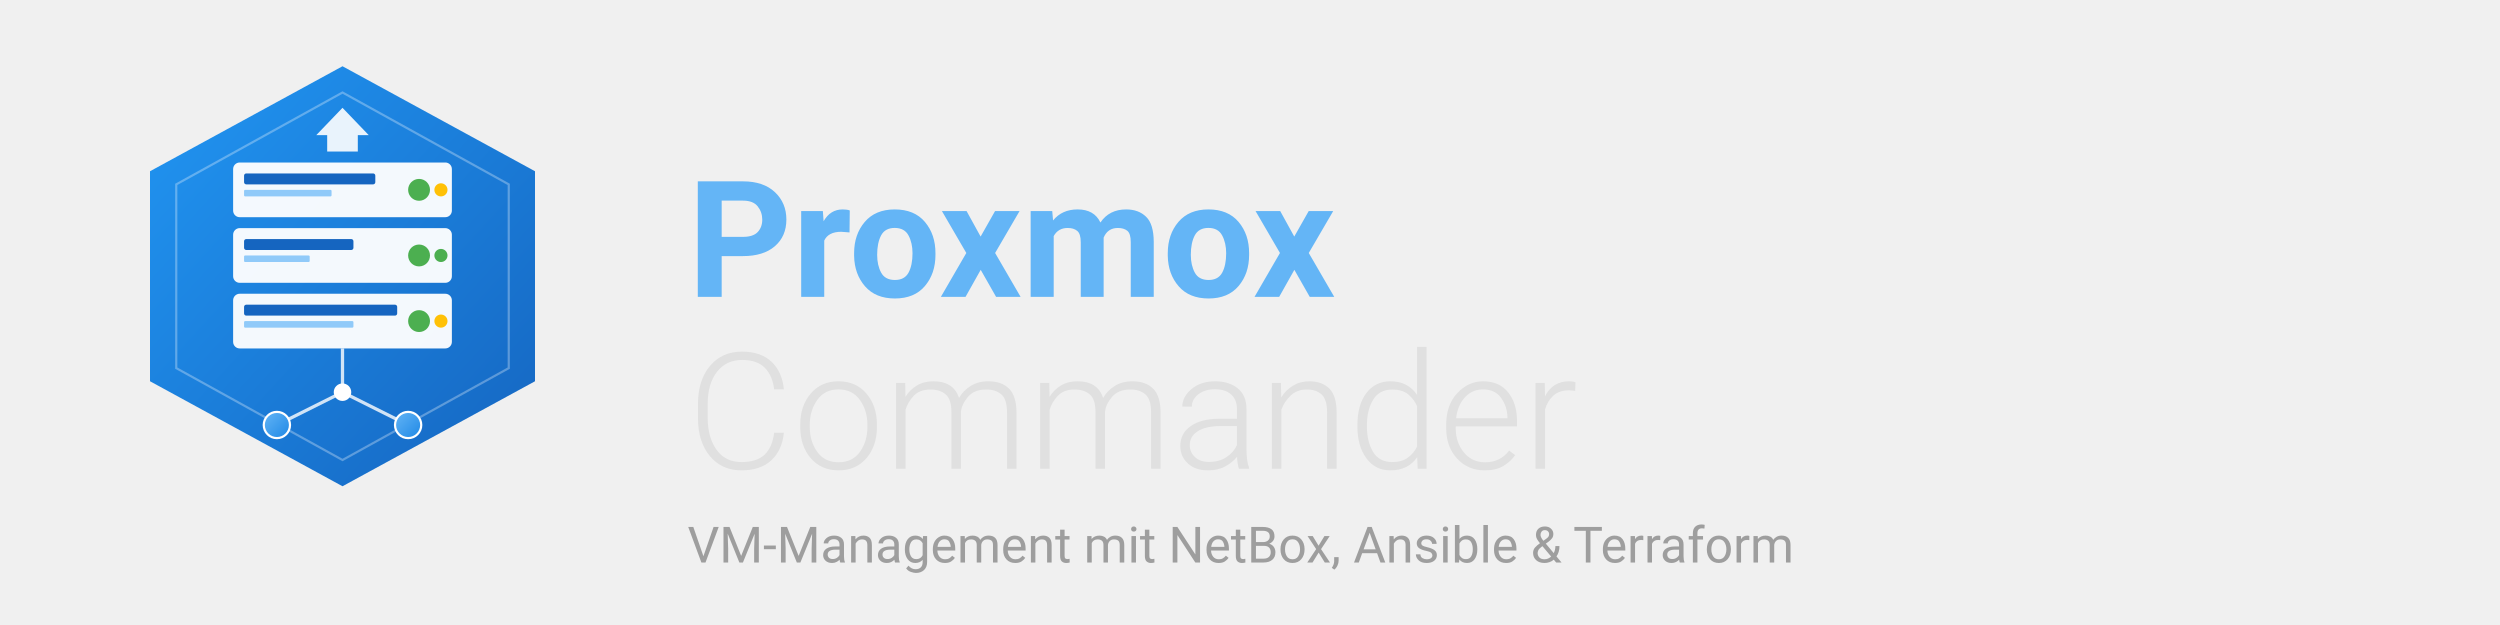
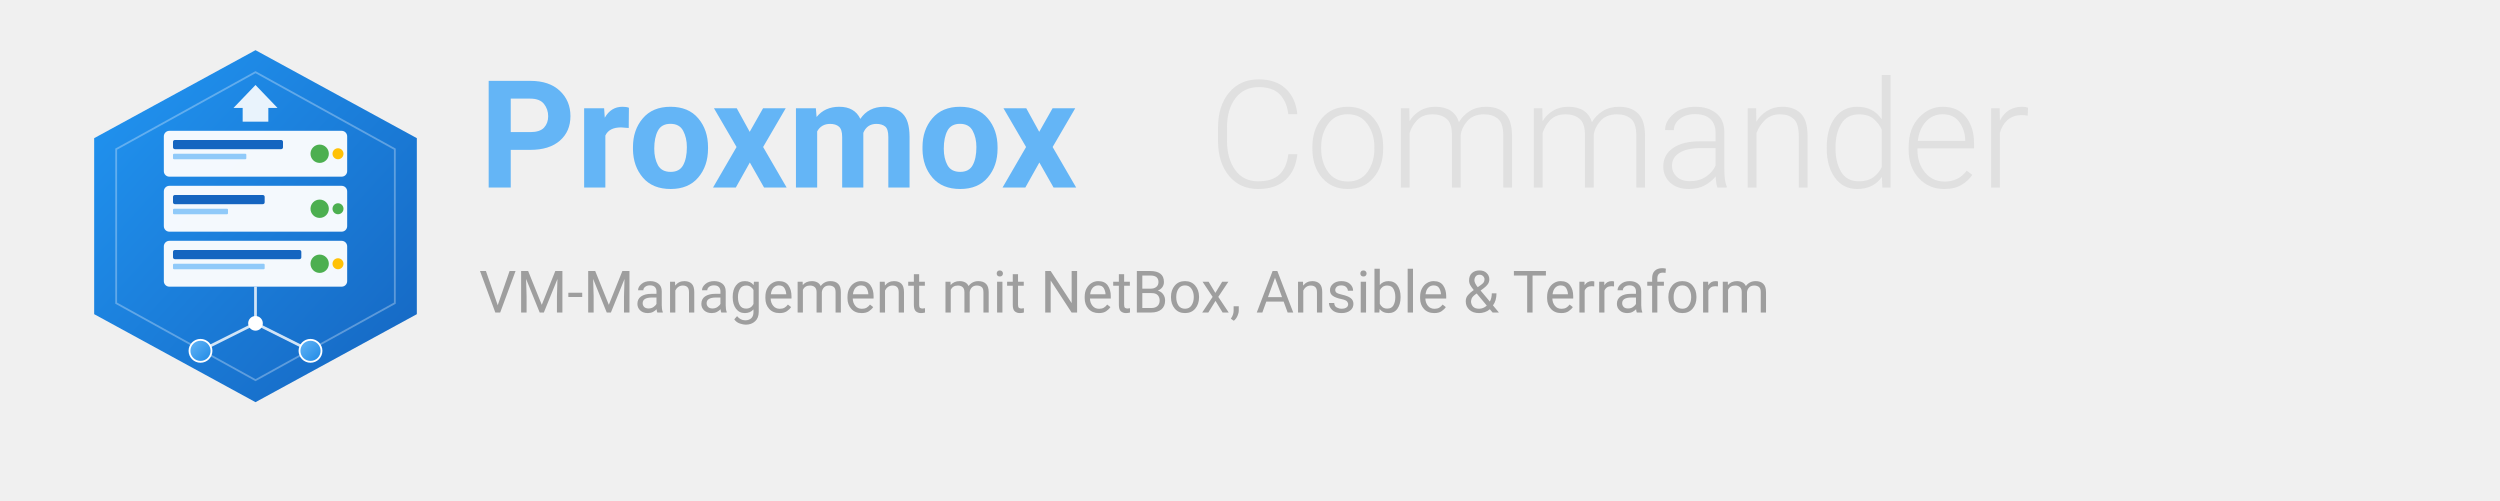
- <svg xmlns="http://www.w3.org/2000/svg" viewBox="0 0 800 200" width="800" height="200">
+ <svg xmlns="http://www.w3.org/2000/svg" viewBox="0 0 600 120" width="600" height="120">
  <defs>
    <linearGradient id="mainGrad" x1="0%" y1="0%" x2="100%" y2="100%">
      <stop offset="0%" style="stop-color:#2196F3" />
      <stop offset="100%" style="stop-color:#1565C0" />
    </linearGradient>
    <linearGradient id="accentGrad" x1="0%" y1="0%" x2="100%" y2="100%">
      <stop offset="0%" style="stop-color:#64B5F6" />
      <stop offset="100%" style="stop-color:#1E88E5" />
    </linearGradient>
  </defs>
-   <g transform="translate(20, 10) scale(0.35)">
+   <g transform="translate(5, 5) scale(0.22)">
    <polygon points="256,32 432,128 432,320 256,416 80,320 80,128" fill="url(#mainGrad)" />
    <polygon points="256,56 408,140 408,308 256,392 104,308 104,140" fill="none" stroke="#ffffff" stroke-width="2" opacity="0.3" />
    <rect x="156" y="120" width="200" height="50" rx="6" fill="#ffffff" opacity="0.95" />
    <rect x="166" y="130" width="120" height="10" rx="2" fill="#1565C0" />
    <rect x="166" y="145" width="80" height="6" rx="1" fill="#90CAF9" />
    <circle cx="326" cy="145" r="10" fill="#4CAF50" />
    <circle cx="346" cy="145" r="6" fill="#FFC107" />
    <rect x="156" y="180" width="200" height="50" rx="6" fill="#ffffff" opacity="0.95" />
    <rect x="166" y="190" width="100" height="10" rx="2" fill="#1565C0" />
    <rect x="166" y="205" width="60" height="6" rx="1" fill="#90CAF9" />
    <circle cx="326" cy="205" r="10" fill="#4CAF50" />
    <circle cx="346" cy="205" r="6" fill="#4CAF50" />
    <rect x="156" y="240" width="200" height="50" rx="6" fill="#ffffff" opacity="0.95" />
    <rect x="166" y="250" width="140" height="10" rx="2" fill="#1565C0" />
    <rect x="166" y="265" width="100" height="6" rx="1" fill="#90CAF9" />
    <circle cx="326" cy="265" r="10" fill="#4CAF50" />
    <circle cx="346" cy="265" r="6" fill="#FFC107" />
    <line x1="256" y1="290" x2="256" y2="330" stroke="#ffffff" stroke-width="3" opacity="0.8" />
    <line x1="256" y1="330" x2="196" y2="360" stroke="#ffffff" stroke-width="3" opacity="0.8" />
    <line x1="256" y1="330" x2="316" y2="360" stroke="#ffffff" stroke-width="3" opacity="0.8" />
    <circle cx="256" cy="330" r="8" fill="#ffffff" />
    <circle cx="196" cy="360" r="12" fill="url(#accentGrad)" stroke="#ffffff" stroke-width="2" />
    <circle cx="316" cy="360" r="12" fill="url(#accentGrad)" stroke="#ffffff" stroke-width="2" />
    <polygon points="256,70 280,95 270,95 270,110 242,110 242,95 232,95" fill="#ffffff" opacity="0.9" />
  </g>
-   <text x="220" y="95" font-family="Segoe UI, Roboto, Arial, sans-serif" font-size="52" font-weight="700" fill="#64B5F6">
-     Proxmox
-   </text>
-   <text x="220" y="150" font-family="Segoe UI, Roboto, Arial, sans-serif" font-size="52" font-weight="300" fill="#E0E0E0">
-     Commander
-   </text>
-   <text x="220" y="180" font-family="Segoe UI, Roboto, Arial, sans-serif" font-size="16" fill="#9E9E9E">
-     VM-Management mit NetBox, Ansible &amp; Terraform
-   </text>
+   <g transform="translate(115, 0)">
+     <text x="0" y="45" font-family="Segoe UI, Roboto, Arial, sans-serif" font-size="36" font-weight="700" fill="#64B5F6">
+       Proxmox
+     </text>
+     <text x="175" y="45" font-family="Segoe UI, Roboto, Arial, sans-serif" font-size="36" font-weight="300" fill="#E0E0E0">
+       Commander
+     </text>
+     <text x="0" y="75" font-family="Segoe UI, Roboto, Arial, sans-serif" font-size="14" fill="#9E9E9E">
+       VM-Management mit NetBox, Ansible &amp; Terraform
+     </text>
+   </g>
</svg>
